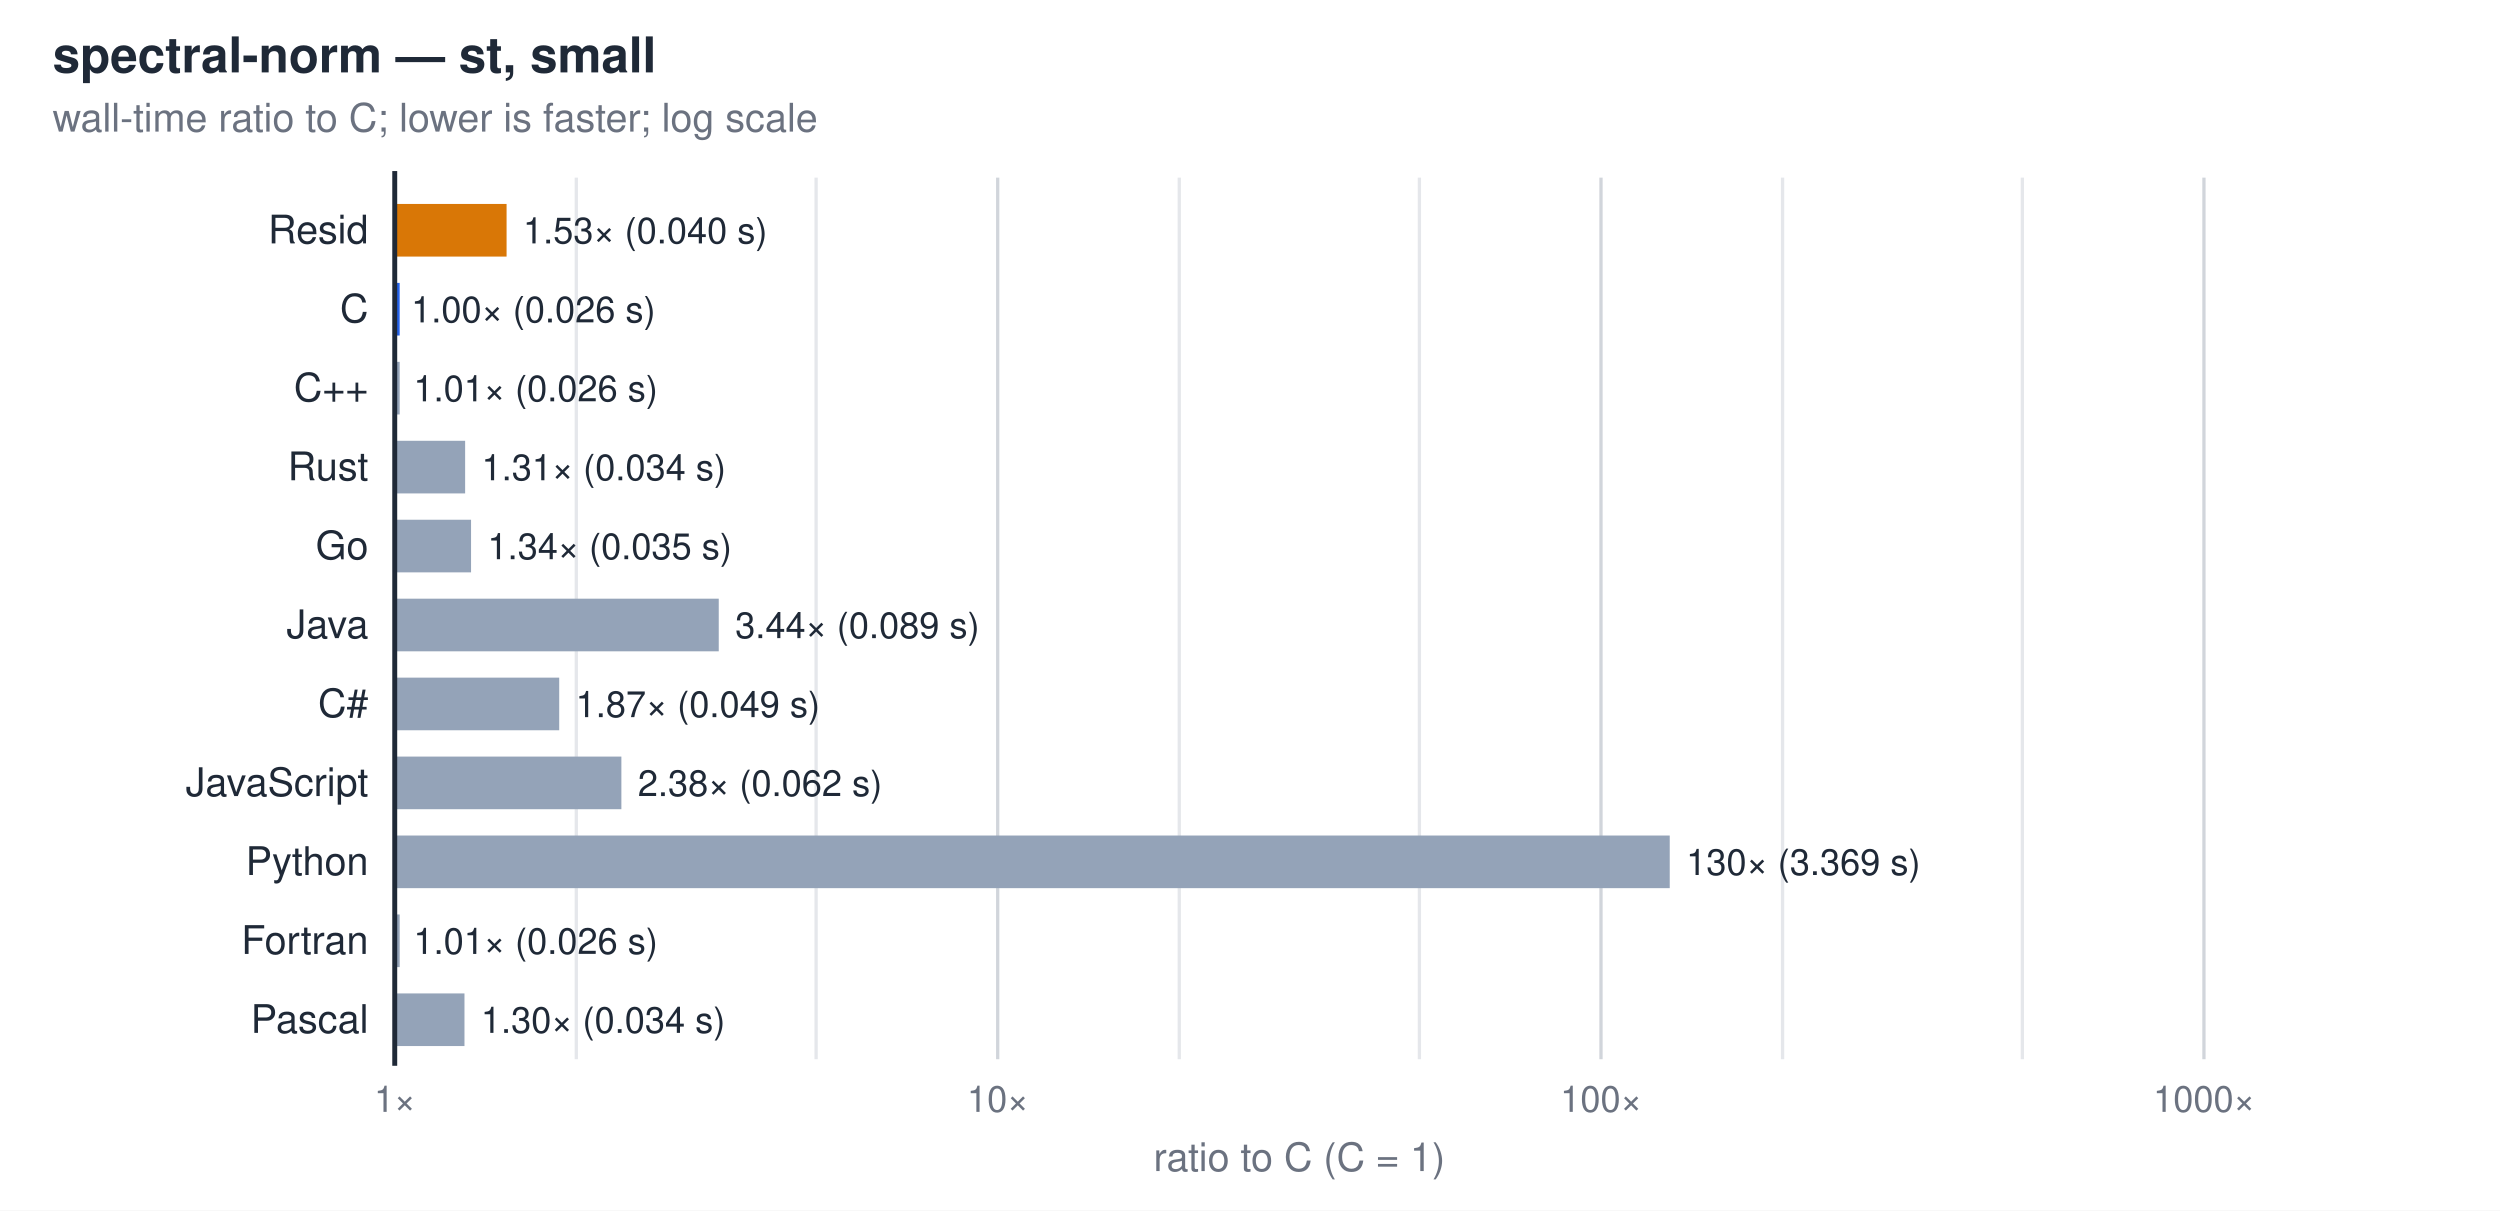
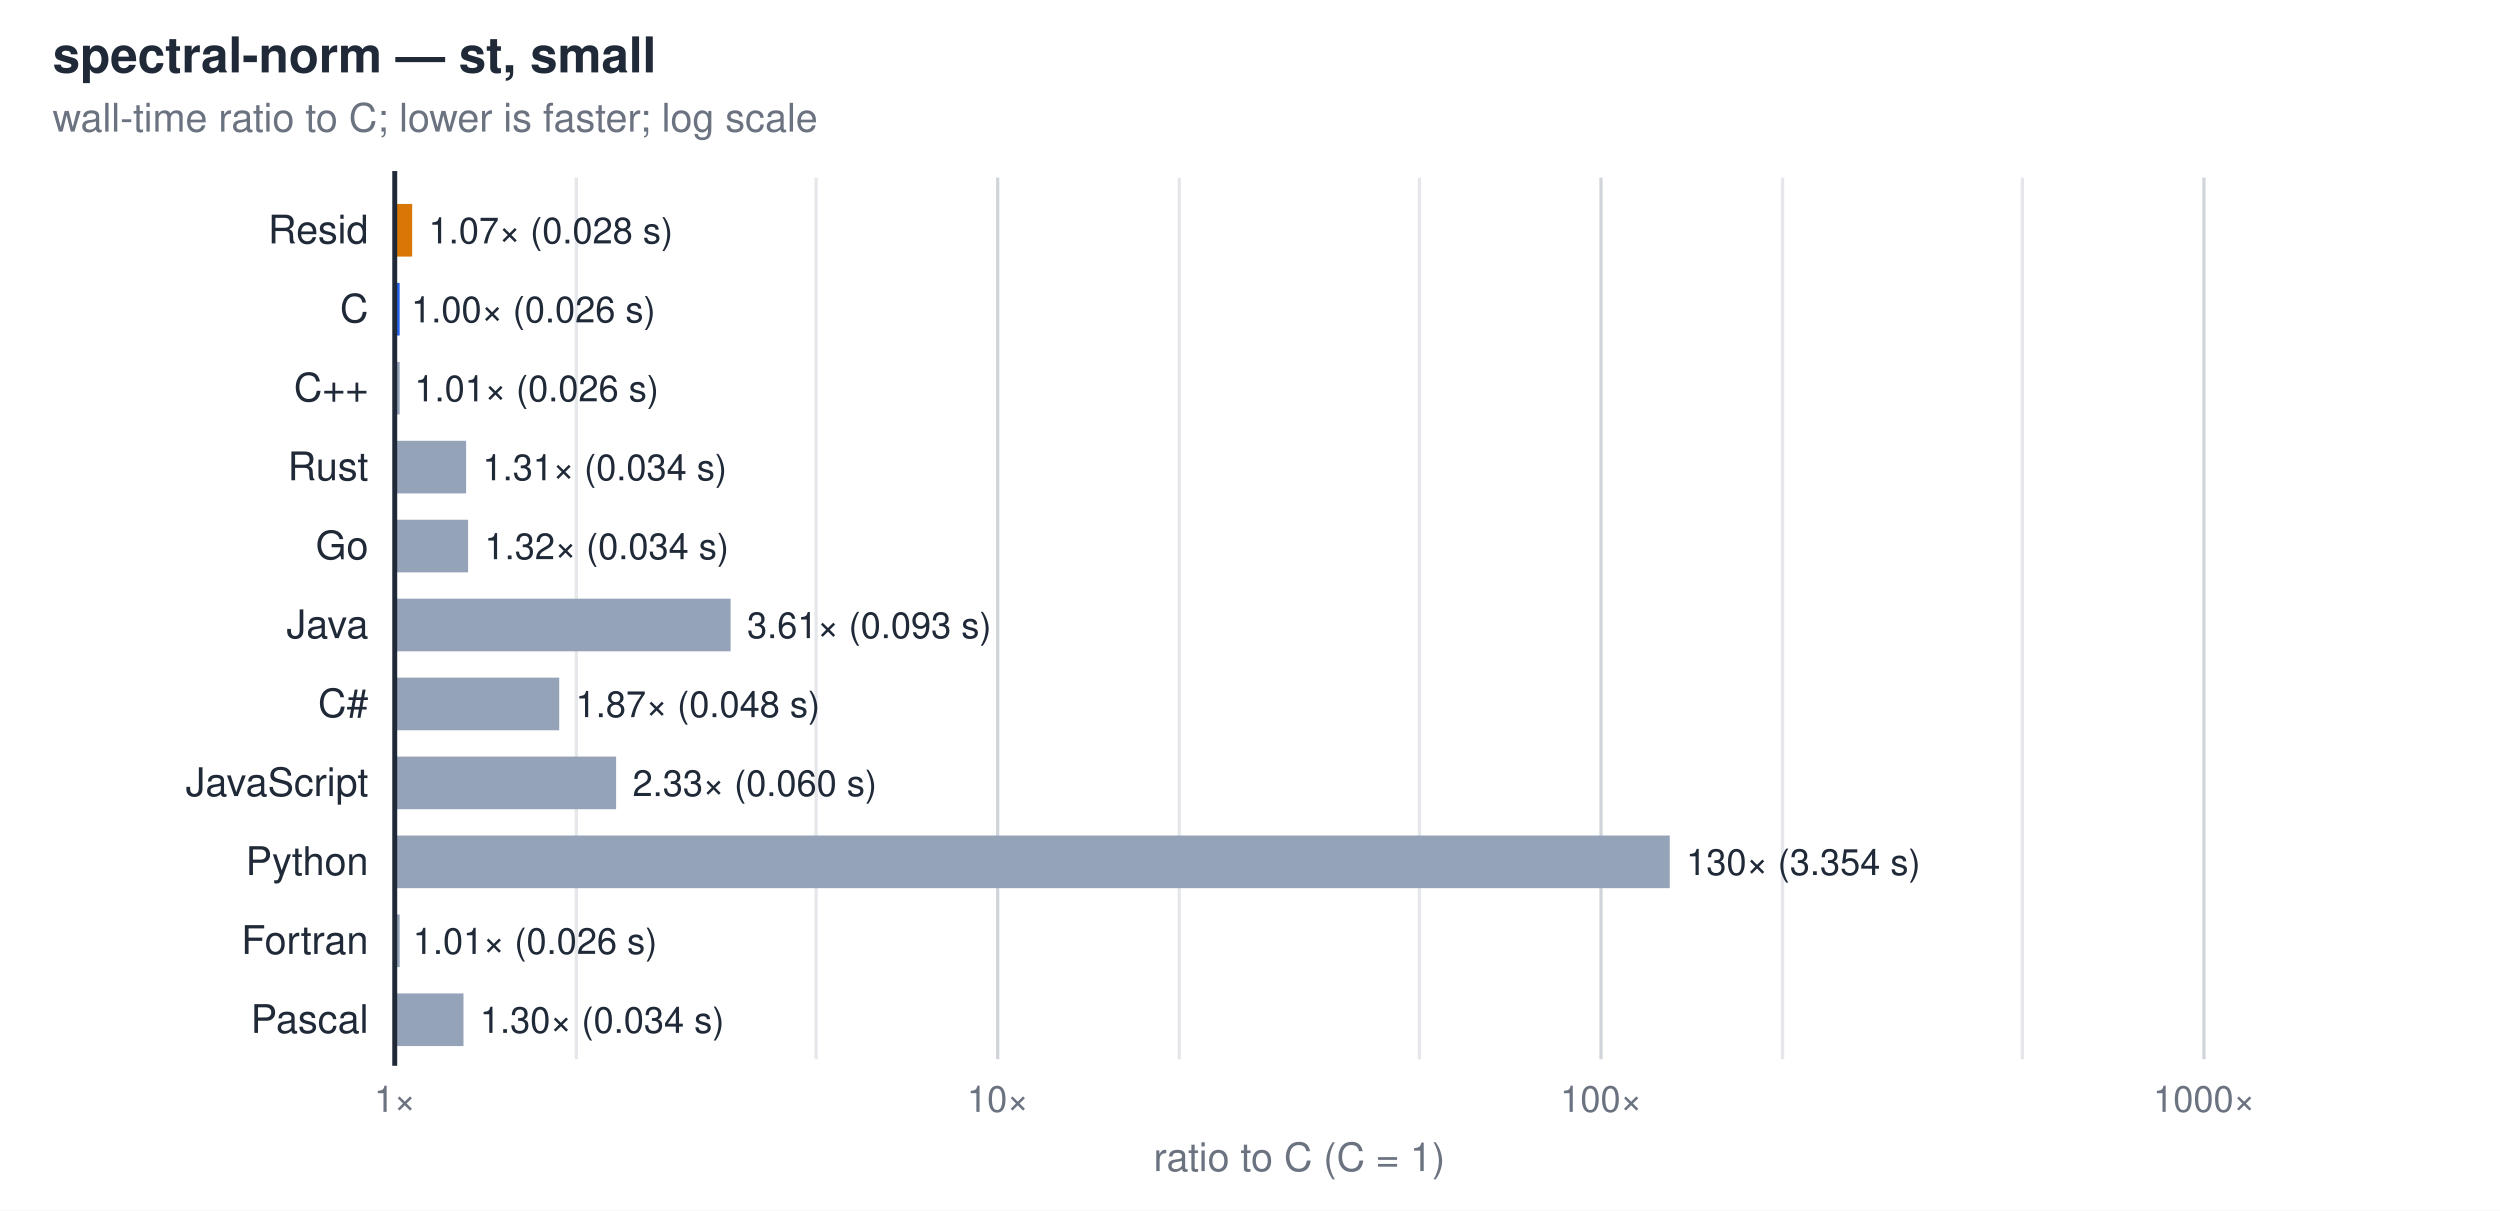
<svg xmlns="http://www.w3.org/2000/svg" width="760" height="368" viewBox="0 0 760 368" font-family="Helvetica, Arial, sans-serif" font-size="12">
  <rect x="0" y="0" width="760" height="368" fill="#ffffff" />
  <text x="16" y="22" font-size="15" font-weight="bold" fill="#1f2937">spectral-norm — st, small</text>
  <text x="16" y="40" fill="#6b7280">wall-time ratio to C; lower is faster; log scale</text>
  <line x1="120.0" y1="54" x2="120.0" y2="322" stroke="#d1d5db" stroke-width="1" />
  <text x="120.0" y="338" text-anchor="middle" fill="#6b7280" font-size="11">1×</text>
  <line x1="175.2" y1="54" x2="175.2" y2="322" stroke="#e5e7eb" stroke-width="1" />
  <line x1="248.1" y1="54" x2="248.1" y2="322" stroke="#e5e7eb" stroke-width="1" />
  <line x1="303.3" y1="54" x2="303.3" y2="322" stroke="#d1d5db" stroke-width="1" />
  <text x="303.3" y="338" text-anchor="middle" fill="#6b7280" font-size="11">10×</text>
  <line x1="358.5" y1="54" x2="358.5" y2="322" stroke="#e5e7eb" stroke-width="1" />
  <line x1="431.5" y1="54" x2="431.5" y2="322" stroke="#e5e7eb" stroke-width="1" />
  <line x1="486.7" y1="54" x2="486.7" y2="322" stroke="#d1d5db" stroke-width="1" />
  <text x="486.7" y="338" text-anchor="middle" fill="#6b7280" font-size="11">100×</text>
  <line x1="541.9" y1="54" x2="541.9" y2="322" stroke="#e5e7eb" stroke-width="1" />
  <line x1="614.8" y1="54" x2="614.8" y2="322" stroke="#e5e7eb" stroke-width="1" />
  <line x1="670.0" y1="54" x2="670.0" y2="322" stroke="#d1d5db" stroke-width="1" />
  <text x="670.0" y="338" text-anchor="middle" fill="#6b7280" font-size="11">1000×</text>
  <text x="112" y="74.0" text-anchor="end" fill="#1f2937">Resid</text>
-   <rect x="120.0" y="62" width="34.0" height="16" fill="#d97706" />
-   <text x="159.0" y="74.0" fill="#1f2937" font-size="11">1.53×  (0.040 s)</text>
+   <rect x="120.0" y="62" width="5.3" height="16" fill="#d97706" />
+   <text x="130.3" y="74.0" fill="#1f2937" font-size="11">1.07×  (0.028 s)</text>
  <text x="112" y="98.0" text-anchor="end" fill="#1f2937">C</text>
  <rect x="120.0" y="86" width="1.5" height="16" fill="#2563eb" />
  <text x="125.0" y="98.0" fill="#1f2937" font-size="11">1.00×  (0.026 s)</text>
  <text x="112" y="122.0" text-anchor="end" fill="#1f2937">C++</text>
  <rect x="120.0" y="110" width="1.5" height="16" fill="#94a3b8" />
-   <text x="125.7" y="122.0" fill="#1f2937" font-size="11">1.01×  (0.026 s)</text>
+   <text x="126.0" y="122.0" fill="#1f2937" font-size="11">1.01×  (0.026 s)</text>
  <text x="112" y="146.0" text-anchor="end" fill="#1f2937">Rust</text>
-   <rect x="120.0" y="134" width="21.4" height="16" fill="#94a3b8" />
-   <text x="146.4" y="146.0" fill="#1f2937" font-size="11">1.31×  (0.034 s)</text>
+   <rect x="120.0" y="134" width="21.7" height="16" fill="#94a3b8" />
+   <text x="146.7" y="146.0" fill="#1f2937" font-size="11">1.31×  (0.034 s)</text>
  <text x="112" y="170.0" text-anchor="end" fill="#1f2937">Go</text>
-   <rect x="120.0" y="158" width="23.2" height="16" fill="#94a3b8" />
-   <text x="148.2" y="170.0" fill="#1f2937" font-size="11">1.34×  (0.035 s)</text>
+   <rect x="120.0" y="158" width="22.3" height="16" fill="#94a3b8" />
+   <text x="147.3" y="170.0" fill="#1f2937" font-size="11">1.32×  (0.034 s)</text>
  <text x="112" y="194.0" text-anchor="end" fill="#1f2937">Java</text>
-   <rect x="120.0" y="182" width="98.5" height="16" fill="#94a3b8" />
-   <text x="223.5" y="194.0" fill="#1f2937" font-size="11">3.44×  (0.089 s)</text>
+   <rect x="120.0" y="182" width="102.1" height="16" fill="#94a3b8" />
+   <text x="227.1" y="194.0" fill="#1f2937" font-size="11">3.61×  (0.093 s)</text>
  <text x="112" y="218.0" text-anchor="end" fill="#1f2937">C#</text>
  <rect x="120.0" y="206" width="50.0" height="16" fill="#94a3b8" />
-   <text x="175.0" y="218.0" fill="#1f2937" font-size="11">1.87×  (0.049 s)</text>
+   <text x="175.0" y="218.0" fill="#1f2937" font-size="11">1.87×  (0.048 s)</text>
  <text x="112" y="242.0" text-anchor="end" fill="#1f2937">JavaScript</text>
-   <rect x="120.0" y="230" width="68.9" height="16" fill="#94a3b8" />
-   <text x="193.9" y="242.0" fill="#1f2937" font-size="11">2.38×  (0.062 s)</text>
+   <rect x="120.0" y="230" width="67.3" height="16" fill="#94a3b8" />
+   <text x="192.3" y="242.0" fill="#1f2937" font-size="11">2.33×  (0.060 s)</text>
  <text x="112" y="266.0" text-anchor="end" fill="#1f2937">Python</text>
  <rect x="120.0" y="254" width="387.6" height="16" fill="#94a3b8" />
-   <text x="512.6" y="266.0" fill="#1f2937" font-size="11">130×  (3.369 s)</text>
+   <text x="512.6" y="266.0" fill="#1f2937" font-size="11">130×  (3.354 s)</text>
  <text x="112" y="290.0" text-anchor="end" fill="#1f2937">Fortran</text>
  <rect x="120.0" y="278" width="1.5" height="16" fill="#94a3b8" />
-   <text x="125.7" y="290.0" fill="#1f2937" font-size="11">1.01×  (0.026 s)</text>
+   <text x="125.5" y="290.0" fill="#1f2937" font-size="11">1.01×  (0.026 s)</text>
  <text x="112" y="314.0" text-anchor="end" fill="#1f2937">Pascal</text>
-   <rect x="120.0" y="302" width="21.2" height="16" fill="#94a3b8" />
-   <text x="146.2" y="314.0" fill="#1f2937" font-size="11">1.30×  (0.034 s)</text>
+   <rect x="120.0" y="302" width="20.9" height="16" fill="#94a3b8" />
+   <text x="145.9" y="314.0" fill="#1f2937" font-size="11">1.30×  (0.034 s)</text>
  <line x1="120.0" y1="52" x2="120.0" y2="324" stroke="#1f2937" stroke-width="1.5" />
  <text x="395.0" y="356" text-anchor="middle" fill="#6b7280">ratio to C (C = 1)</text>
</svg>
